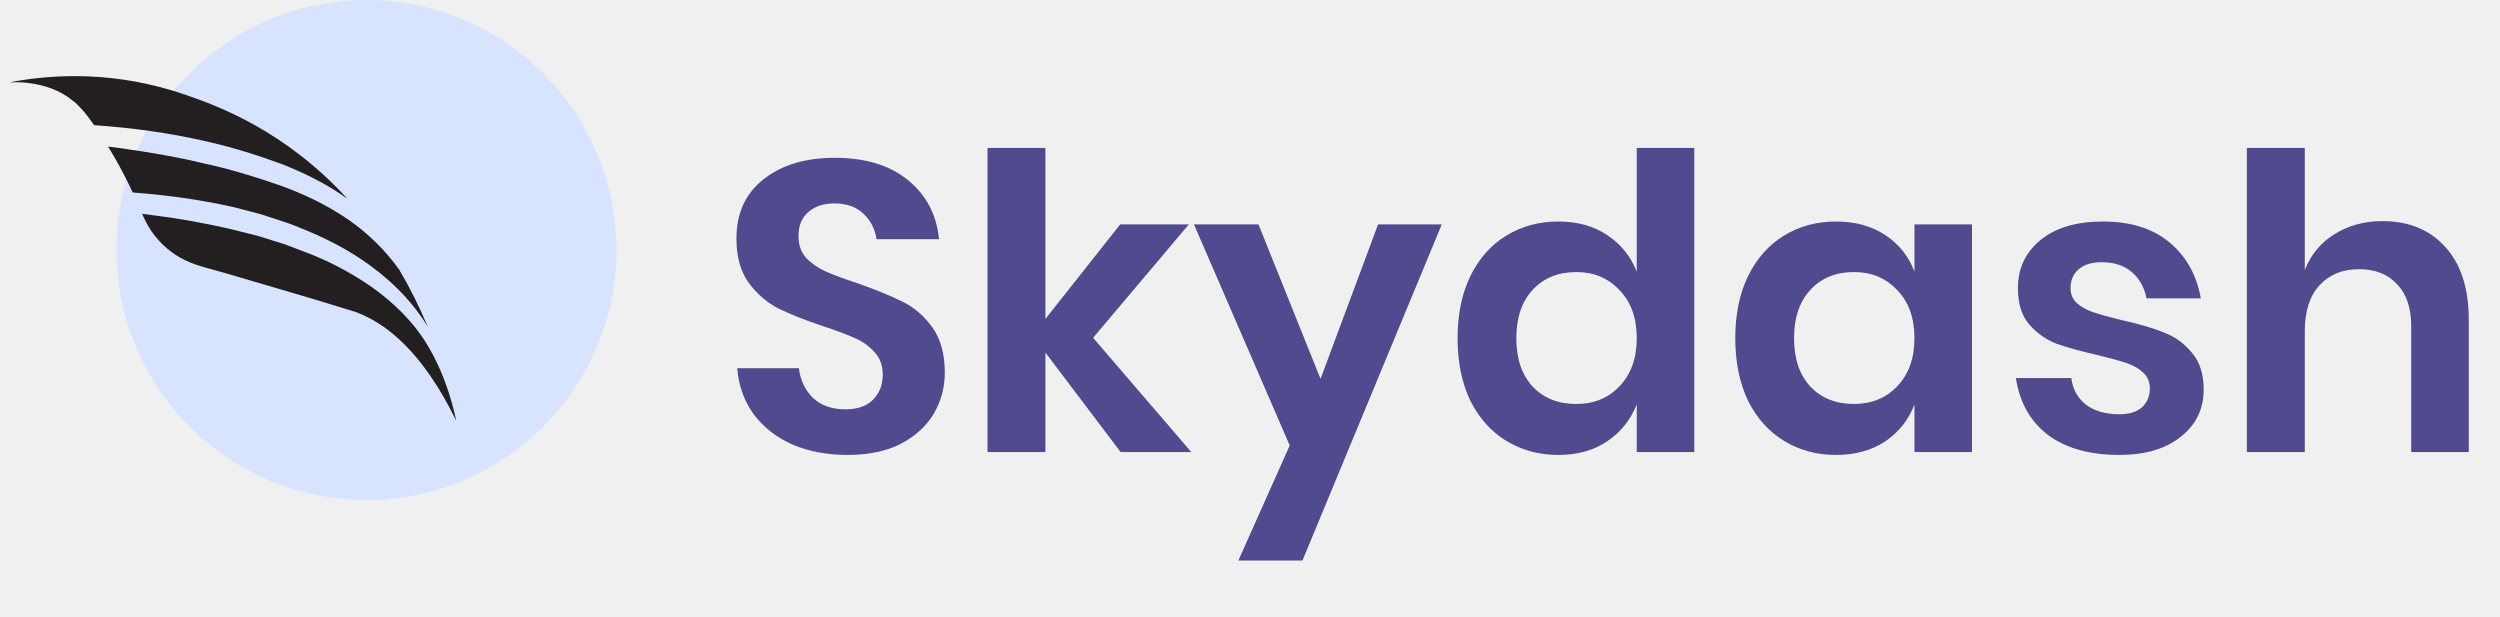
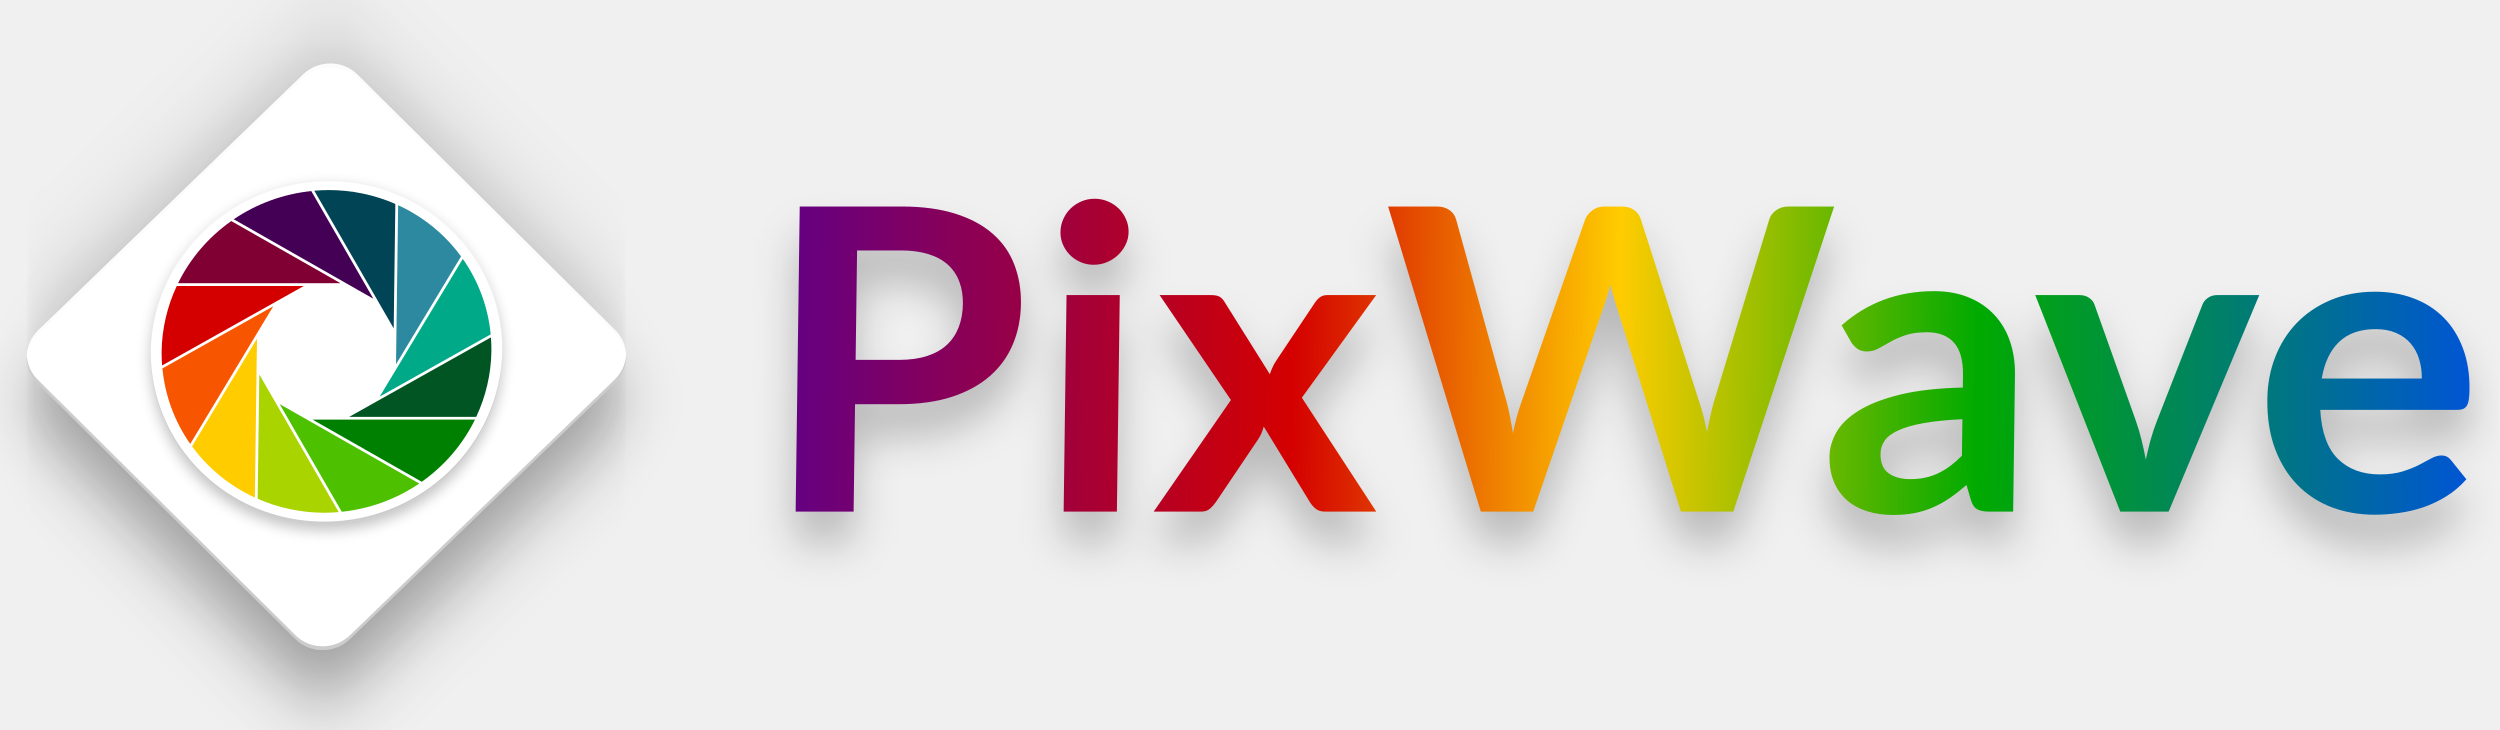
- <svg xmlns="http://www.w3.org/2000/svg" width="365" height="90" viewBox="0 0 365 90" fill="none">
-   <path d="M137.94 54.42C137.94 56.58 137.4 58.58 136.32 60.42C135.24 62.22 133.64 63.68 131.52 64.8C129.4 65.88 126.82 66.42 123.78 66.42C120.78 66.42 118.1 65.92 115.74 64.92C113.38 63.88 111.48 62.4 110.04 60.48C108.64 58.56 107.84 56.32 107.64 53.76H116.64C116.84 55.48 117.52 56.92 118.68 58.08C119.88 59.2 121.46 59.76 123.42 59.76C125.18 59.76 126.52 59.3 127.44 58.38C128.4 57.42 128.88 56.2 128.88 54.72C128.88 53.4 128.5 52.32 127.74 51.48C126.98 50.6 126.02 49.9 124.86 49.38C123.7 48.86 122.1 48.26 120.06 47.58C117.42 46.7 115.26 45.84 113.58 45C111.9 44.12 110.46 42.86 109.26 41.22C108.1 39.58 107.52 37.44 107.52 34.8C107.52 31.16 108.82 28.3 111.42 26.22C114.06 24.1 117.54 23.04 121.86 23.04C126.34 23.04 129.9 24.12 132.54 26.28C135.22 28.44 136.74 31.32 137.1 34.92H127.98C127.74 33.4 127.1 32.16 126.06 31.2C125.02 30.2 123.6 29.7 121.8 29.7C120.24 29.7 118.98 30.12 118.02 30.96C117.06 31.76 116.58 32.94 116.58 34.5C116.58 35.74 116.94 36.78 117.66 37.62C118.42 38.42 119.36 39.08 120.48 39.6C121.64 40.12 123.2 40.7 125.16 41.34C127.88 42.3 130.08 43.2 131.76 44.04C133.48 44.88 134.94 46.14 136.14 47.82C137.34 49.5 137.94 51.7 137.94 54.42ZM163.612 66L152.632 51.48V66H144.172V21.6H152.632V46.56L163.552 32.76H173.572L159.592 49.32L173.932 66H163.612ZM183.739 32.76L192.799 55.32L201.199 32.76H210.499L190.159 81.84H180.799L188.299 65.04L174.319 32.76H183.739ZM227.505 32.34C230.305 32.34 232.685 33 234.645 34.32C236.645 35.64 238.085 37.42 238.965 39.66V21.6H247.365V66H238.965V59.04C238.085 61.28 236.645 63.08 234.645 64.44C232.685 65.76 230.305 66.42 227.505 66.42C224.705 66.42 222.185 65.74 219.945 64.38C217.705 63.02 215.945 61.06 214.665 58.5C213.425 55.9 212.805 52.86 212.805 49.38C212.805 45.9 213.425 42.88 214.665 40.32C215.945 37.72 217.705 35.74 219.945 34.38C222.185 33.02 224.705 32.34 227.505 32.34ZM230.145 39.72C227.505 39.72 225.385 40.58 223.785 42.3C222.185 44.02 221.385 46.38 221.385 49.38C221.385 52.38 222.185 54.74 223.785 56.46C225.385 58.14 227.505 58.98 230.145 58.98C232.705 58.98 234.805 58.12 236.445 56.4C238.125 54.64 238.965 52.3 238.965 49.38C238.965 46.42 238.125 44.08 236.445 42.36C234.805 40.6 232.705 39.72 230.145 39.72ZM268.051 32.34C270.851 32.34 273.251 33 275.251 34.32C277.251 35.64 278.671 37.42 279.511 39.66V32.76H287.911V66H279.511V59.04C278.671 61.28 277.251 63.08 275.251 64.44C273.251 65.76 270.851 66.42 268.051 66.42C265.251 66.42 262.731 65.74 260.491 64.38C258.251 63.02 256.491 61.06 255.211 58.5C253.971 55.9 253.351 52.86 253.351 49.38C253.351 45.9 253.971 42.88 255.211 40.32C256.491 37.72 258.251 35.74 260.491 34.38C262.731 33.02 265.251 32.34 268.051 32.34ZM270.691 39.72C268.051 39.72 265.931 40.58 264.331 42.3C262.731 44.02 261.931 46.38 261.931 49.38C261.931 52.38 262.731 54.74 264.331 56.46C265.931 58.14 268.051 58.98 270.691 58.98C273.251 58.98 275.351 58.12 276.991 56.4C278.671 54.64 279.511 52.3 279.511 49.38C279.511 46.42 278.671 44.08 276.991 42.36C275.351 40.6 273.251 39.72 270.691 39.72ZM307.038 32.34C311.078 32.34 314.318 33.36 316.758 35.4C319.198 37.44 320.718 40.16 321.318 43.56H313.398C313.078 41.96 312.358 40.68 311.238 39.72C310.118 38.76 308.658 38.28 306.858 38.28C305.418 38.28 304.298 38.62 303.498 39.3C302.698 39.98 302.298 40.9 302.298 42.06C302.298 42.98 302.618 43.72 303.258 44.28C303.898 44.84 304.698 45.28 305.658 45.6C306.618 45.92 307.998 46.3 309.798 46.74C312.318 47.3 314.358 47.9 315.918 48.54C317.518 49.14 318.878 50.12 319.998 51.48C321.158 52.8 321.738 54.6 321.738 56.88C321.738 59.72 320.618 62.02 318.378 63.78C316.178 65.54 313.198 66.42 309.438 66.42C305.118 66.42 301.658 65.46 299.058 63.54C296.458 61.58 294.878 58.8 294.318 55.2H302.418C302.618 56.84 303.338 58.14 304.578 59.1C305.818 60.02 307.438 60.48 309.438 60.48C310.878 60.48 311.978 60.14 312.738 59.46C313.498 58.74 313.878 57.82 313.878 56.7C313.878 55.74 313.538 54.96 312.858 54.36C312.218 53.76 311.398 53.3 310.398 52.98C309.438 52.66 308.058 52.28 306.258 51.84C303.778 51.28 301.758 50.72 300.198 50.16C298.678 49.56 297.358 48.62 296.238 47.34C295.158 46.06 294.618 44.3 294.618 42.06C294.618 39.18 295.718 36.84 297.918 35.04C300.118 33.24 303.158 32.34 307.038 32.34ZM347.839 32.28C351.679 32.28 354.739 33.54 357.019 36.06C359.299 38.58 360.439 42.12 360.439 46.68V66H352.039V47.64C352.039 45 351.359 42.96 349.999 41.52C348.639 40.04 346.779 39.3 344.419 39.3C342.019 39.3 340.099 40.08 338.659 41.64C337.219 43.2 336.499 45.44 336.499 48.36V66H328.039V21.6H336.499V39.42C337.379 37.18 338.819 35.44 340.819 34.2C342.859 32.92 345.199 32.28 347.839 32.28Z" fill="#504B8E" />
-   <circle cx="53.5" cy="36.5" r="36.5" fill="#D8E3FF" />
-   <path d="M3.437 12.043C5.632 12.232 7.878 12.779 9.927 14.173C10.411 14.576 10.953 14.886 11.396 15.378C11.841 15.859 12.33 16.332 12.706 16.862C13.061 17.329 13.405 17.793 13.739 18.277C19.212 18.651 24.674 19.388 30.083 20.632C33.851 21.479 37.574 22.635 41.259 24.001C44.498 25.298 47.719 26.857 50.724 29.02C41.603 19.039 31.788 15.466 27.132 13.856C16.999 10.349 7.944 10.771 1.394 12.014C2.068 11.989 2.754 12.005 3.437 12.043Z" fill="#231F20" />
-   <path d="M29.634 23.831C25.952 22.93 22.223 22.306 18.488 21.769C17.584 21.635 16.679 21.5 15.779 21.401C16.863 23.154 17.881 25.009 18.811 26.919C19 27.305 19.186 27.704 19.374 28.101C24.255 28.462 29.132 29.135 33.975 30.208L36.744 30.925L38.126 31.295L39.495 31.739L42.232 32.637C43.142 32.985 44.041 33.35 44.945 33.728C48.532 35.235 52.068 37.127 55.31 39.737C57.967 41.85 60.479 44.453 62.436 47.665C61.301 44.963 59.941 42.187 58.316 39.415C56.192 36.434 53.663 34.027 50.928 32.116C47.68 29.882 44.179 28.224 40.584 26.97C36.989 25.729 33.335 24.613 29.634 23.831Z" fill="#231F20" />
-   <path d="M54.327 41.942C51.136 39.724 47.738 37.96 44.217 36.672L41.59 35.671L38.917 34.835L37.576 34.422L36.222 34.084L33.522 33.406C29.894 32.589 26.243 31.91 22.57 31.456C21.965 31.363 21.359 31.278 20.75 31.207C21.178 32.184 21.604 33.027 22.136 33.79C23.44 35.651 25.102 37.066 26.972 37.963C27.904 38.426 28.871 38.745 29.892 39.035L33.048 39.92L45.655 43.629L51.934 45.553C54.124 46.363 56.181 47.66 58.023 49.314C61.585 52.516 64.358 56.817 66.612 61.425C65.782 57.542 64.462 53.888 62.634 50.767C60.463 47.017 57.486 44.205 54.327 41.942Z" fill="#231F20" />
+ <svg xmlns="http://www.w3.org/2000/svg" xmlns:xlink="http://www.w3.org/1999/xlink" width="1200mm" height="350mm" viewBox="0 0 1200 350" version="1.1" id="svg5">
+   <defs id="defs2">
+     <rect x="616.498" y="165.684" width="1067.312" height="292.837" id="rect7203" />
+     <filter style="color-interpolation-filters:sRGB" id="filter1048" x="-0.258" y="-0.258" width="1.516" height="1.516">
+       <feGaussianBlur stdDeviation="3.217" id="feGaussianBlur1050" />
+     </filter>
+     <filter style="color-interpolation-filters:sRGB" id="filter1341" x="-0.803" y="-2.846" width="1.922" height="4.04">
+       <feFlood flood-opacity="0.239" flood-color="rgb(0,0,0)" result="flood" id="feFlood1331" />
+       <feComposite in="flood" in2="SourceGraphic" operator="in" result="composite1" id="feComposite1333" />
+       <feGaussianBlur in="composite1" stdDeviation="2" result="blur" id="feGaussianBlur1335" />
+       <feOffset dx="0" dy="3" result="offset" id="feOffset1337" />
+       <feComposite in="SourceGraphic" in2="offset" operator="over" result="composite2" id="feComposite1339" />
+     </filter>
+     <filter style="color-interpolation-filters:sRGB" id="filter1125" x="-0.048" y="-0.048" width="1.096" height="1.117">
+       <feFlood flood-opacity="0.239" flood-color="rgb(0,0,0)" result="flood" id="feFlood1115" />
+       <feComposite in="flood" in2="SourceGraphic" operator="in" result="composite1" id="feComposite1117" />
+       <feGaussianBlur in="composite1" stdDeviation="2" result="blur" id="feGaussianBlur1119" />
+       <feOffset dx="0" dy="2" result="offset" id="feOffset1121" />
+       <feComposite in="SourceGraphic" in2="offset" operator="over" result="composite2" id="feComposite1123" />
+     </filter>
+     <rect x="616.498" y="165.684" width="1067.312" height="292.837" id="rect18483" />
+     <rect x="616.498" y="165.684" width="1067.312" height="292.837" id="rect19439" />
+     <rect x="616.498" y="165.684" width="1067.312" height="292.837" id="rect19463" />
+     <rect x="616.498" y="165.684" width="1067.312" height="292.837" id="rect19778" />
+     <linearGradient id="linearGradient857">
+       <stop style="stop-color:#660080;stop-opacity:1" offset="0" id="stop853" />
+       <stop style="stop-color:#d40000;stop-opacity:1" offset="0.296" id="stop1249" />
+       <stop style="stop-color:#ffcc00;stop-opacity:1" offset="0.491" id="stop2021" />
+       <stop style="stop-color:#00aa00;stop-opacity:1" offset="0.706" id="stop1571" />
+       <stop style="stop-color:#0055d4;stop-opacity:1" offset="1" id="stop855" />
+     </linearGradient>
+     <linearGradient xlink:href="#linearGradient857" id="linearGradient859" x1="17.69" y1="56.737" x2="327.927" y2="56.737" gradientUnits="userSpaceOnUse" />
+     <filter style="color-interpolation-filters:sRGB" id="filter3009" x="-0.031" y="-0.16" width="1.062" height="1.42">
+       <feFlood flood-opacity="0.239" flood-color="rgb(0,0,0)" result="flood" id="feFlood2999" />
+       <feComposite in="flood" in2="SourceGraphic" operator="in" result="composite1" id="feComposite3001" />
+       <feGaussianBlur in="composite1" stdDeviation="4" result="blur" id="feGaussianBlur3003" />
+       <feOffset dx="0" dy="6" result="offset" id="feOffset3005" />
+       <feComposite in="SourceGraphic" in2="offset" operator="over" result="composite2" id="feComposite3007" />
+     </filter>
+   </defs>
+   <g id="layer1">
+     <g id="g4650" transform="matrix(2.862327,0,-0.03728259,2.800885,-112.3309,-110.0785)">
+       <g id="g1171" transform="matrix(2.500131,0,0,2.500131,-265.9341,-104.6989)">
+         <g id="g1372" transform="translate(96.9003,-47.70833)" style="filter:url(#filter1341)">
+           <rect style="fill:#000000;fill-opacity:0.2;stroke-width:1.116;filter:url(#filter1048)" id="rect1010" width="29.948" height="29.948" x="110.429" y="43.136" ry="2.585" transform="rotate(45)" />
+           <g id="g1365" transform="translate(-89.74878,79.29613)">
+             <rect style="fill:#ffffff;stroke-width:1.116" id="rect846" width="29.948" height="29.948" x="117.82" y="-76.397" ry="2.585" transform="rotate(45)" />
+             <path id="rect1056" style="fill:#000000;fill-opacity:0.2;stroke-width:4.218" d="m 443.064,190.242 c -0.136,2.661 0.816,5.367 2.857,7.408 l 66.221,66.221 c 3.827,3.827 9.989,3.827 13.816,0 l 66.223,-66.221 c 2.041,-2.041 2.992,-4.747 2.855,-7.408 -0.12,2.328 -1.07,4.621 -2.855,6.406 l -66.223,66.223 c -3.827,3.827 -9.989,3.827 -13.816,0 l -66.221,-66.223 c -1.785,-1.785 -2.738,-4.079 -2.857,-6.406 z" transform="scale(0.2645833)" />
+             <path id="rect1151" style="fill:#f2f2f2;fill-opacity:0.2;stroke-width:4.218" d="m 519.051,114.742 c -2.497,0 -4.995,0.956 -6.908,2.869 l -66.221,66.223 c -2.042,2.042 -2.994,4.747 -2.857,7.408 0.119,-2.328 1.071,-4.624 2.857,-6.41 l 66.221,-66.221 c 3.827,-3.827 9.989,-3.827 13.816,0 l 66.223,66.221 c 1.786,1.786 2.736,4.082 2.855,6.41 0.137,-2.662 -0.814,-5.367 -2.855,-7.408 l -66.223,-66.223 c -1.914,-1.914 -4.411,-2.869 -6.908,-2.869 z" transform="scale(0.2645833)" />
+           </g>
+         </g>
+         <g id="g2400" transform="matrix(0.2369487,0,0,0.2369487,122.0403,62.2847)" style="filter:url(#filter1125)">
+           <g id="g2379">
+             <circle style="fill:#ffffff;fill-opacity:1;stroke-width:0.693" id="path1888" cx="94.719" cy="81.876" r="49.768" />
+             <path id="circle2204" style="fill:#000000;fill-opacity:0.2;stroke-width:2.62" d="M 546.07,307.965 A 188.098,188.098 0 0 1 357.992,495.549 188.098,188.098 0 0 1 169.932,308.451 a 188.098,188.098 0 0 0 -0.037,1 188.098,188.098 0 0 0 188.098,188.098 188.098,188.098 0 0 0 188.098,-188.098 188.098,188.098 0 0 0 -0.019,-1.486 z" transform="scale(0.2645833)" />
+             <path id="circle2281" style="fill:#cccccc;fill-opacity:0.2;stroke-width:2.62" d="m 357.992,121.354 a 188.098,188.098 0 0 0 -188.098,188.098 188.098,188.098 0 0 0 0.037,1 188.098,188.098 0 0 1 188.061,-187.098 188.098,188.098 0 0 1 188.078,186.611 188.098,188.098 0 0 0 0.019,-0.514 188.098,188.098 0 0 0 -188.098,-188.098 z" transform="scale(0.2645833)" />
+           </g>
+           <g id="g887" transform="translate(-88.2759,21.2171)">
+             <path style="fill:#000080;fill-opacity:0.688;stroke-width:3;stroke-miterlimit:4;stroke-dasharray:none" id="path859" transform="scale(0.2645833)" d="m 745.115,282.742 -33.906,19.576 -39.151,0 -33.906,-19.576 -19.576,-33.906 0,-39.151 19.576,-33.906 33.906,-19.576 39.151,0 33.906,19.576 19.576,33.906 0,39.151 z" />
+             <path id="path861" style="fill:#ffffff;fill-opacity:1;stroke-width:3;stroke-miterlimit:4;stroke-dasharray:none" d="M 691.633,52.846 A 176.415,176.415 0 0 0 515.219,229.26 176.415,176.415 0 0 0 691.633,405.676 176.415,176.415 0 0 0 868.049,229.26 176.415,176.415 0 0 0 691.633,52.846 Z" transform="scale(0.2645833)" />
+             <path style="fill:#008000;fill-opacity:1;stroke-width:3;stroke-miterlimit:4;stroke-dasharray:none" d="m 677.656,303.816 117.734,67.973 a 176.415,176.415 0 0 0 56.055,-67.973 z" transform="scale(0.2645833)" id="path863" />
+             <path style="fill:#4dc000;fill-opacity:1;stroke-width:3;stroke-miterlimit:4;stroke-dasharray:none" d="m 642.256,286.842 67.971,117.73 a 176.415,176.415 0 0 0 82.531,-30.84 z" transform="scale(0.2645833)" id="path865" />
+             <path style="fill:#aad400;fill-opacity:1;stroke-width:3;stroke-miterlimit:4;stroke-dasharray:none" d="m 620.078,254.434 v 135.947 a 176.415,176.415 0 0 0 71.555,15.295 176.415,176.415 0 0 0 15.342,-0.736 z" transform="scale(0.2645833)" id="path867" />
+             <path style="fill:#ffcc00;fill-opacity:1;stroke-width:3;stroke-miterlimit:4;stroke-dasharray:none" d="m 617.074,215.287 -67.971,117.729 a 176.415,176.415 0 0 0 67.971,56.055 z" transform="scale(0.2645833)" id="path869" />
+             <path style="fill:#005522;fill-opacity:1;stroke-width:3;stroke-miterlimit:4;stroke-dasharray:none" d="m 867.365,213.895 -150.561,86.926 h 135.947 a 176.415,176.415 0 0 0 15.297,-71.561 176.415,176.415 0 0 0 -0.684,-15.365 z" transform="scale(0.2645833)" id="path871" />
+             <path style="fill:#f75500;fill-opacity:1;stroke-width:3;stroke-miterlimit:4;stroke-dasharray:none" d="m 634.053,179.875 -117.732,67.975 a 176.415,176.415 0 0 0 30.84,82.533 z" transform="scale(0.2645833)" id="path873" />
+             <path style="fill:#d40000;fill-opacity:1;stroke-width:3;stroke-miterlimit:4;stroke-dasharray:none" d="m 530.512,157.707 a 176.415,176.415 0 0 0 -15.293,71.553 176.415,176.415 0 0 0 0.734,15.338 l 150.498,-86.891 z" transform="scale(0.2645833)" id="path875" />
+             <path style="fill:#00aa88;fill-opacity:1;stroke-width:3;stroke-miterlimit:4;stroke-dasharray:none" d="m 836.139,128.084 -86.93,150.564 117.846,-68.039 a 176.415,176.415 0 0 0 -30.916,-82.525 z" transform="scale(0.2645833)" id="path877" />
+             <path style="fill:#800033;fill-opacity:1;stroke-width:3;stroke-miterlimit:4;stroke-dasharray:none" d="M 587.877,86.73 A 176.415,176.415 0 0 0 531.822,154.703 H 705.615 Z" transform="scale(0.2645833)" id="path879" />
+             <path style="fill:#2c89a0;fill-opacity:1;stroke-width:3;stroke-miterlimit:4;stroke-dasharray:none" d="M 766.188,69.377 V 243.24 L 834.223,125.404 A 176.415,176.415 0 0 0 766.188,69.377 Z" transform="scale(0.2645833)" id="path881" />
+             <path style="fill:#440055;fill-opacity:1;stroke-width:3;stroke-miterlimit:4;stroke-dasharray:none" d="m 673.041,53.947 a 176.415,176.415 0 0 0 -82.531,30.84 l 150.504,86.891 z" transform="scale(0.2645833)" id="path883" />
+             <path style="fill:#004455;fill-opacity:1;stroke-width:3;stroke-miterlimit:4;stroke-dasharray:none" d="m 691.633,52.846 a 176.415,176.415 0 0 0 -15.34,0.734 L 763.191,204.094 V 68.02 a 176.415,176.415 0 0 0 -71.559,-15.174 z" transform="scale(0.2645833)" id="path885" />
+           </g>
+         </g>
+       </g>
+       <g style="fill:none;stroke:none;stroke-linecap:square;stroke-miterlimit:10" id="g4536" transform="matrix(0.9038991,0,0,0.9038991,158.3368,49.17418)">
+         <g clip-path="url(#p.0)" id="g11">
+           <path fill="#000000" fill-opacity="0" d="M 0,0 H 350.675 V 116.892 H 0 Z" fill-rule="evenodd" id="path5" />
+           <path fill="#000000" fill-opacity="0" d="M 2.487,0.273 H 348.188 V 116.619 H 2.487 Z" fill-rule="evenodd" id="path7" />
+           <path fill="#000000" d="M 28.44,65.714 V 86.073 h -10.75 V 28.229 h 18.844 q 5.797,0 10.031,1.359 4.234,1.359 7,3.812 2.766,2.438 4.078,5.844 1.328,3.391 1.328,7.422 0,4.203 -1.406,7.703 -1.391,3.5 -4.203,6.031 -2.797,2.516 -7,3.922 -4.188,1.391 -9.828,1.391 h -8.094 z m 0,-8.406 h 8.094 q 2.953,0 5.156,-0.734 2.203,-0.734 3.641,-2.109 1.438,-1.391 2.156,-3.359 0.719,-1.984 0.719,-4.438 0,-2.312 -0.719,-4.188 -0.719,-1.891 -2.156,-3.203 -1.438,-1.328 -3.641,-2.016 -2.203,-0.703 -5.156,-0.703 h -8.094 z M 77.284,45.026 V 86.073 h -9.875 V 45.026 Z M 78.768,33.073 q 0,1.281 -0.531,2.406 -0.516,1.109 -1.375,1.953 -0.859,0.844 -2.016,1.344 -1.156,0.5 -2.484,0.5 -1.281,0 -2.422,-0.5 -1.141,-0.5 -1.984,-1.344 -0.828,-0.844 -1.328,-1.953 -0.5,-1.125 -0.5,-2.406 0,-1.312 0.5,-2.469 0.5,-1.172 1.328,-2 0.844,-0.844 1.984,-1.344 1.141,-0.5 2.422,-0.5 1.328,0 2.484,0.5 1.156,0.5 2.016,1.344 0.859,0.828 1.375,2 0.531,1.156 0.531,2.469 z M 98.167,64.917 84.682,45.026 h 9.531 q 1.078,0 1.594,0.312 0.516,0.297 0.922,0.969 l 8.594,13.719 q 0.203,-0.672 0.5,-1.344 0.297,-0.688 0.75,-1.375 l 6.906,-10.797 q 0.484,-0.75 1,-1.109 0.531,-0.375 1.281,-0.375 h 9.094 l -13.531,19.453 14.078,21.594 h -9.516 q -1.078,0 -1.75,-0.562 -0.656,-0.562 -1.094,-1.281 l -8.719,-14.281 q -0.359,1.438 -1,2.406 l -7.672,11.875 q -0.438,0.688 -1.078,1.266 -0.641,0.578 -1.609,0.578 h -8.844 z m 28.684,-36.688 h 9.031 q 1.406,0 2.344,0.672 0.938,0.656 1.266,1.766 l 9.828,34.609 q 0.359,1.281 0.656,2.781 0.312,1.5 0.594,3.172 0.312,-1.672 0.688,-3.172 0.391,-1.5 0.828,-2.781 L 163.445,30.667 q 0.328,-0.906 1.266,-1.672 0.938,-0.766 2.297,-0.766 h 3.156 q 1.406,0 2.328,0.672 0.922,0.656 1.281,1.766 l 11.281,34.609 q 0.875,2.562 1.516,5.672 0.281,-1.562 0.578,-3 0.297,-1.438 0.625,-2.672 l 9.828,-34.609 q 0.281,-1 1.234,-1.719 0.969,-0.719 2.328,-0.719 h 8.438 l -17.953,57.844 h -9.719 L 169.289,46.557 q -0.234,-0.766 -0.5,-1.641 -0.266,-0.891 -0.5,-1.891 -0.234,1 -0.5,1.891 -0.266,0.875 -0.5,1.641 L 154.523,86.073 h -9.719 z m 116.713,57.844 h -4.438 q -1.406,0 -2.203,-0.422 -0.797,-0.422 -1.203,-1.703 l -0.875,-2.922 q -1.562,1.406 -3.062,2.469 -1.5,1.062 -3.109,1.781 -1.594,0.719 -3.391,1.078 -1.797,0.359 -4,0.359 -2.594,0 -4.797,-0.703 -2.203,-0.703 -3.781,-2.094 -1.578,-1.406 -2.469,-3.484 -0.875,-2.078 -0.875,-4.844 0,-2.312 1.219,-4.562 1.234,-2.266 4.062,-4.078 2.844,-1.828 7.562,-3.031 4.719,-1.203 11.719,-1.359 v -2.406 q 0,-4.125 -1.75,-6.094 -1.734,-1.984 -5.047,-1.984 -2.406,0 -4,0.562 -1.594,0.562 -2.781,1.266 -1.172,0.688 -2.172,1.25 -1,0.562 -2.203,0.562 -1,0 -1.719,-0.516 -0.719,-0.531 -1.172,-1.281 l -1.797,-3.156 q 7.078,-6.484 17.078,-6.484 3.609,0 6.422,1.188 2.828,1.172 4.781,3.281 1.969,2.094 2.984,5.016 1.016,2.906 1.016,6.391 z m -19.203,-6.156 q 1.531,0 2.797,-0.281 1.281,-0.281 2.422,-0.844 1.141,-0.562 2.203,-1.375 1.062,-0.828 2.141,-1.938 v -6.922 q -4.312,0.203 -7.219,0.75 -2.891,0.531 -4.656,1.375 -1.766,0.828 -2.5,1.953 -0.734,1.125 -0.734,2.438 0,2.594 1.531,3.719 1.547,1.125 4.016,1.125 z m 48.049,6.156 h -8.969 l -16.312,-41.047 h 8.203 q 1.078,0 1.812,0.531 0.734,0.516 1.016,1.312 l 7.922,21.922 q 0.688,1.922 1.141,3.766 0.469,1.828 0.828,3.672 0.359,-1.844 0.812,-3.672 0.469,-1.844 1.188,-3.766 l 8.109,-21.922 q 0.281,-0.797 1,-1.312 0.719,-0.531 1.719,-0.531 h 7.812 z m 37.751,-41.688 q 3.891,0 7.141,1.25 3.266,1.234 5.625,3.625 2.359,2.375 3.672,5.844 1.328,3.453 1.328,7.891 0,1.125 -0.109,1.859 -0.094,0.734 -0.359,1.156 -0.25,0.422 -0.688,0.609 -0.438,0.172 -1.125,0.172 h -25.359 q 0.438,6.328 3.391,9.281 2.969,2.953 7.844,2.953 2.406,0 4.141,-0.547 1.75,-0.562 3.047,-1.234 1.297,-0.688 2.281,-1.25 0.984,-0.562 1.891,-0.562 0.609,0 1.047,0.25 0.438,0.234 0.766,0.672 l 2.875,3.594 q -1.641,1.922 -3.688,3.234 -2.031,1.297 -4.25,2.078 -2.219,0.766 -4.531,1.078 -2.297,0.328 -4.453,0.328 -4.281,0 -7.969,-1.406 -3.672,-1.422 -6.391,-4.203 -2.719,-2.781 -4.281,-6.875 -1.562,-4.109 -1.562,-9.516 0,-4.188 1.359,-7.891 1.359,-3.703 3.891,-6.438 2.547,-2.75 6.203,-4.344 3.672,-1.609 8.266,-1.609 z m 0.203,7.094 q -4.312,0 -6.766,2.438 -2.438,2.438 -3.109,6.922 h 18.562 q 0,-1.922 -0.531,-3.625 -0.516,-1.703 -1.594,-2.984 -1.078,-1.281 -2.719,-2.016 -1.641,-0.734 -3.844,-0.734 z" fill-rule="nonzero" id="path9" style="fill:url(#linearGradient859);fill-opacity:1;filter:url(#filter3009)" />
+         </g>
+       </g>
+     </g>
+   </g>
</svg>
